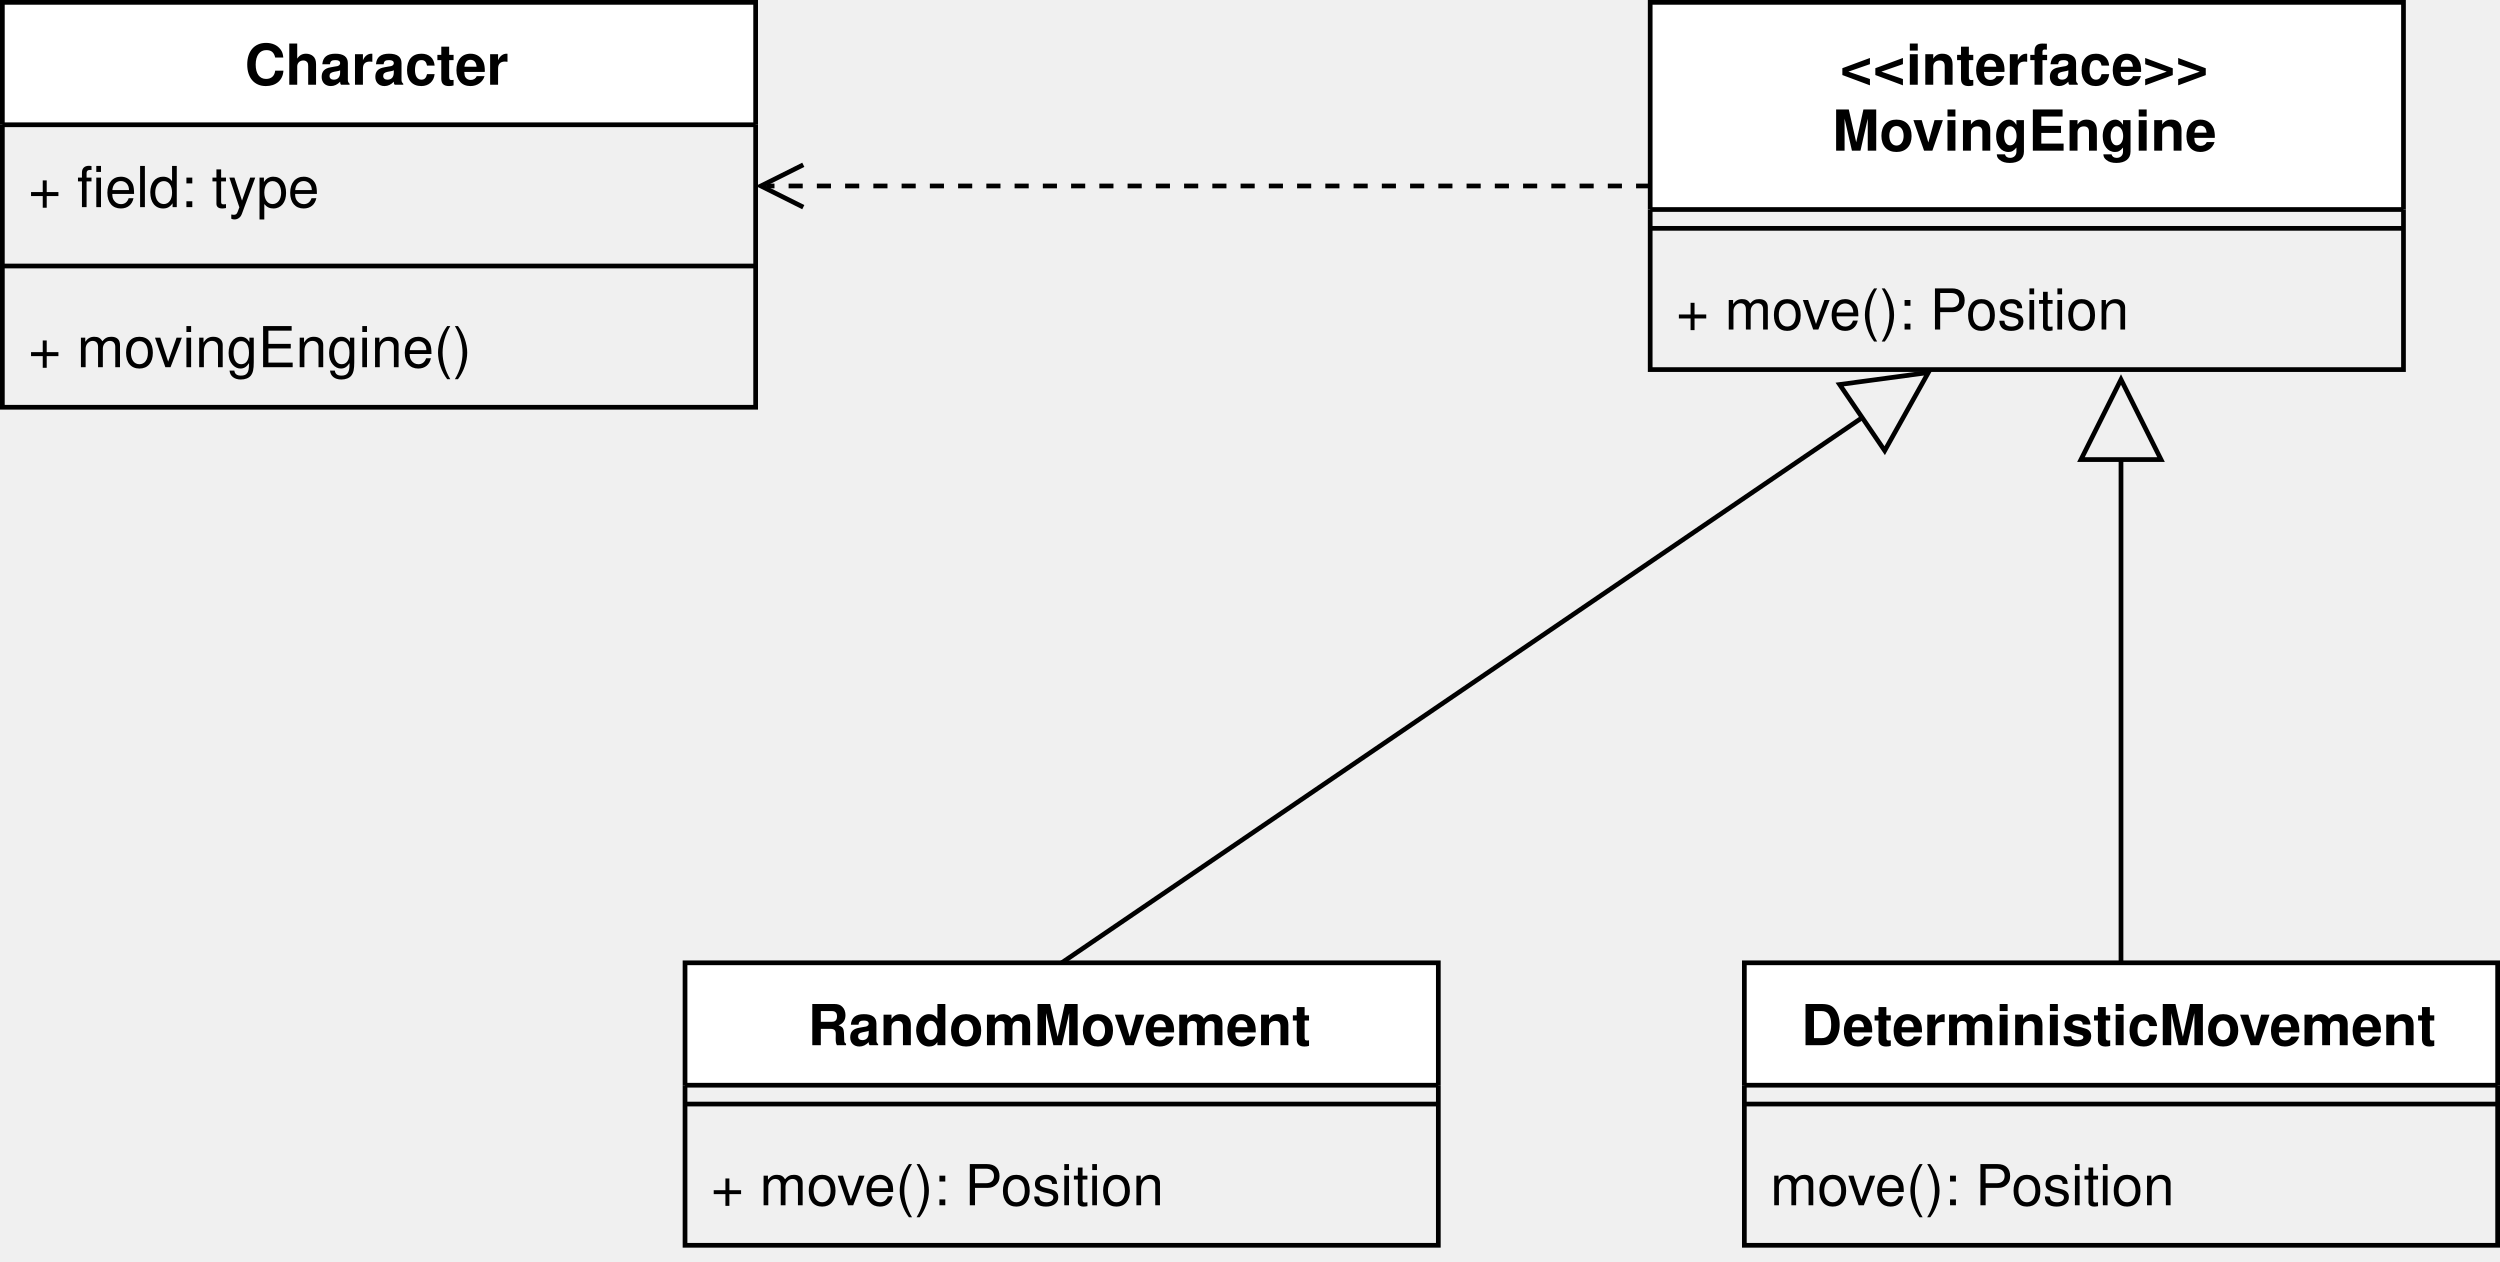
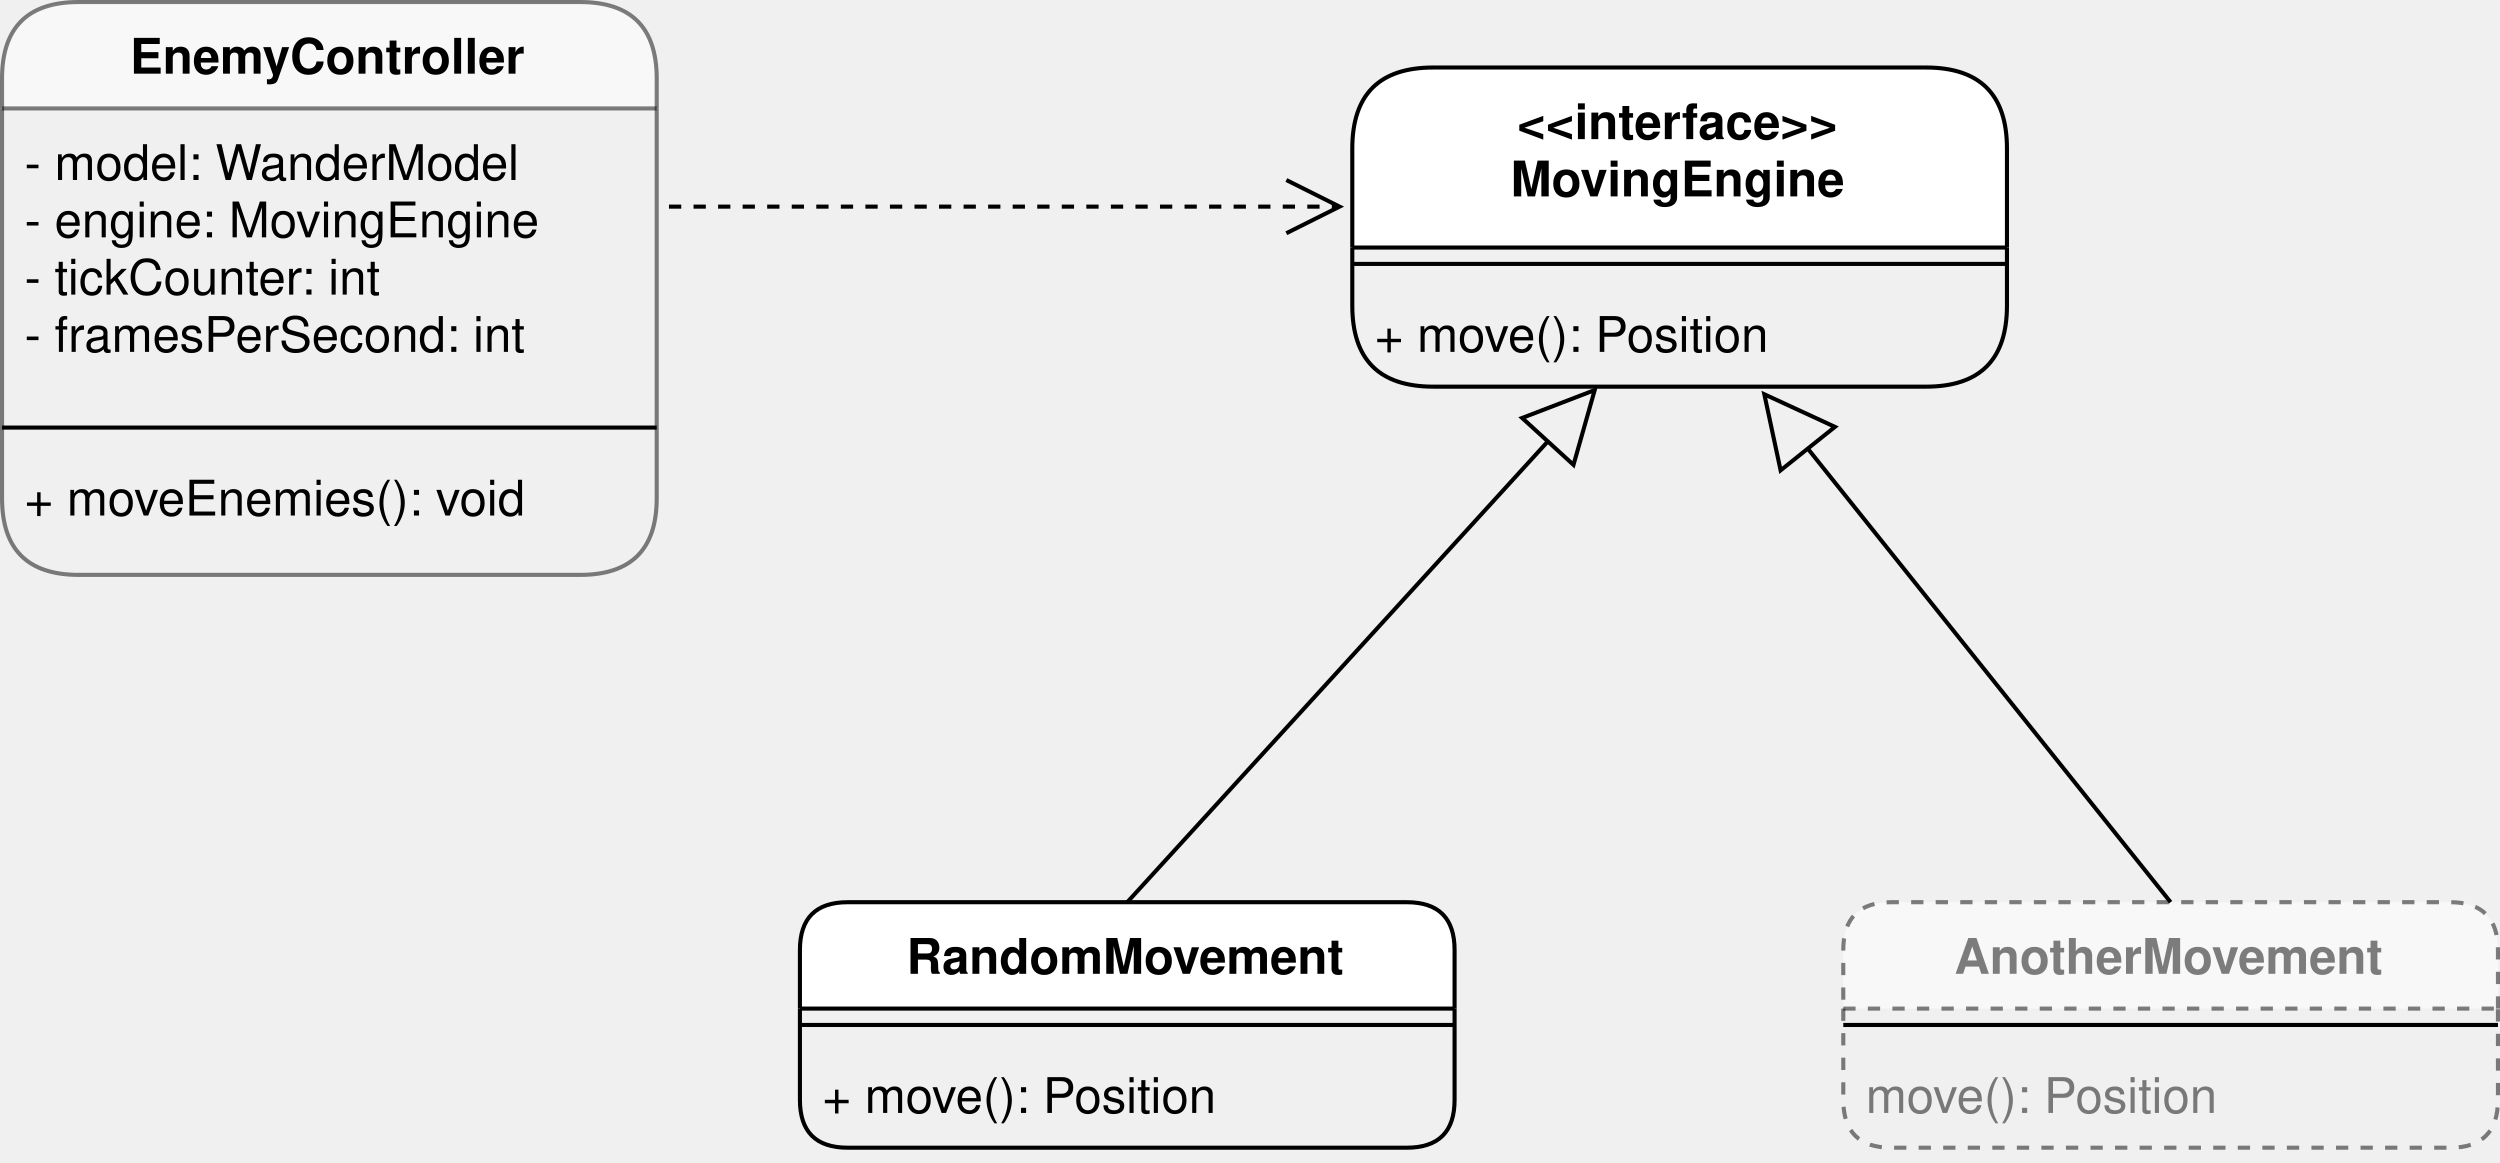
- <svg xmlns="http://www.w3.org/2000/svg" version="1.1" width="531px" height="268px" viewBox="-0.5 -0.5 531 268" content="&lt;mxfile host=&quot;Electron&quot; modified=&quot;2021-05-01T09:38:35.669Z&quot; agent=&quot;5.0 (Windows NT 10.0; Win64; x64) AppleWebKit/537.36 (KHTML, like Gecko) draw.io/14.5.1 Chrome/89.0.439.82 Electron/12.0.1 Safari/537.36&quot; etag=&quot;mYZOqyGulOvIxLK6viQf&quot; version=&quot;14.5.1&quot; type=&quot;device&quot;&gt;&lt;diagram id=&quot;XXxm6Vveg5UFxrlQWN0e&quot; name=&quot;Page-1&quot;&gt;7Vptb+I4EP41SHcfWuUd+rFAd0+6VuLa29vbTyuTmMSqE0eOW15+/Y0Tm7wCORaWroRUCWY8nsTzPDNjuwzsSbz6zFEaPbEA04FlBKuBPR1YlmmMPPiQmnWhGRlKEXISKKNS8UI2WM9U2jcS4KxmKBijgqR1pc+SBPuipkOcs2XdbMFo/akpCnFL8eIj2tZ+JYGI1Cpco9T/gUkY6SebhhqJkTZWiixCAVtWVPbDwJ5wxkTxLV5NMJXB03Ep5n3aMbp9MY4T0WfC978288Vms7Cf6ezpecT/XC6DG+XlHdE3teBJhDjyBebqrcVahyJbkpiiBKTxgiXiRY2YICNKwgS++/AuMNMev2MuCETxXg0IloLWjwgNHtGavck3zgTyX7U0jhgnG3CLqPIJw1woQlhezeJFzgS1AVqOM7CZ6TCYDdUTWtUMH1EmlMJnlKI0I/PtMmLEQ5KMmRAsVkbtKOuQwQrxqqJSUf+MWYwFX4OJHtUMUClguSoFliWhTE/ZRBUy6dxBisPh1nUJM3xRSP8P1K0W6gNrLLODYJke9zLJ1iluMQAWLHJkOHvFE0YZQD1NWEEJQmlDpVlB8ULs5ESWIp8k4WNuM3VKzbMKhFQxmLugefZEJAhwIvFkAglUgCeRShlJRB4pdwx/EM+JcesOXHjxCchmKcOfNOdiwhJYCyI5tBiYscSSHR2g702ew0zQyPcE3joX8HYH8A2MKcmxKzDWJc88CuAYoKK4RPRvCfj0xmyhbrdRtzsQpmiO6YxlRBAm/fPCtoH8pcB1rZ5ZfSZsnR1JHbN3iOtDApUN//b7NadPDLuG+GI57Xbg7tFiycUnkU15gXwo6F6oBvTnwLJNGemnCks+Uud3nF+48zvDIzv/8FxFYnhtAH0rgdsbbYWu41y2AYx2NwBZ+PNt3TZ41zZwWvD7dv+ztYG7w5mNk+BeHolBmlMm6+gYVKrQml4hfiLyuXnYIxHrkgzR4ut/pf7WHrpa8a06OtXltpDWVWmGOYFlygZRKFdEFN5cJX2rjJSepKAd7azHGXvjPt7X0xUO0FZCvA91lUE4qN0JtDHvApljigR5r18bdKGs3M0kpyutwqu3Cscx6i6KVapZ1WN+w5FnHXBURKHlKCfddo3H81AHu0LEZ5QELIYdBo6xeugH2V380vcKlufWke67FfWM3ez8oRpkdl0sXLcX+/Pk5LcH59pfmF23B9cNxs+C3+65vTzbDsNs3zBMZU+PSUIyQOda4E99fLxrtPLLF3jvWuB7Z7jTG++PUuDbtwPX0v4zgL98ae+6Ozjh6fGI417lxOlZ9RPnrWGPjjl17izJh0+QCqCPfIL07Ea3MI48QQ6bbafp6HQnSP/7w/r1a3JPvyzwDfLv6OSfUcf/pFtcrHCrWT7mqgmPK3xlaV4aApRFONCc3HJ3VGWbWWWa4us+nmlmV3m9Zfm+i4wGRY7jpduTllY3C3+Qcfaocb19dyTjbOOAo6MZB2L5C4vCvPydiv3wHw==&lt;/diagram&gt;&lt;/mxfile&gt;" style="background-color: rgb(255, 255, 255);">
+ <svg xmlns="http://www.w3.org/2000/svg" version="1.1" width="611px" height="284px" viewBox="-0.5 -0.5 611 284" content="&lt;mxfile host=&quot;Electron&quot; modified=&quot;2021-05-09T14:28:54.192Z&quot; agent=&quot;5.0 (Windows NT 10.0; Win64; x64) AppleWebKit/537.36 (KHTML, like Gecko) draw.io/14.5.1 Chrome/89.0.439.82 Electron/12.0.1 Safari/537.36&quot; version=&quot;14.5.1&quot; etag=&quot;nb-JPyfRI8pGzl8lf2gy&quot; type=&quot;device&quot;&gt;&lt;diagram id=&quot;3HXkzM-NfFInWOQ507_P&quot;&gt;7Vptb6M4EP41SHcftgIbSPqxSbp3H1pdtTlpbz+64ASrBkfGedtff2MwL4Z0w2VRrrpLVal4PB6YeR5mxqYOnqeH3yTZJM8iptxBbnxw8MJByPMRcvSvGx9LybQSrCWLjVIjWLLv1AhdI92ymOaWohKCK7axhZHIMhopS0akFHtbbSW4fdcNWdOeYBkR3pd+ZbFKjBeB28h/p2ydVHf2XDOTkkrZCPKExGLfEuFHB8+lEKq8Sg9zynXwqriU6z6/M1s/mKSZGrLAxH1H+Nb45qCQw9JZ9ZdlisoViSgI1mai+usgDJDg2bPYsWz9mK1ZRo1f6lgFK9+zlBOYwLOVyNTSzHgwJpytM7iOqL4JCHZUKgZxfjATSmxAGiWMx0/kKLbap1yR6K0azRIh2XcwS7ixCdNSGcr4vqWx1CtBrB9Z0hx0XqpAeR3RMzlYik8kV0YQCc7JJmevtRspkeD5TCgl0mqV2GYxjY2CCTI4Rw/vAuXV8MN7Q0VKlTyCilngVxQyrwwKwnK8bwjohUYnaZFvMjW8N5xf16YbWsCFYcZpluATLOmgzFmBcK6keKtfCu37inE+F1wAvItMFEoV7Jyu1AnQUxbHvDC2IRHw6k9NgsUnr5E8FQsXuJF8MQ7jIvaKKFLCo7Hg5JXyF5EzxYS2L0vd2UYAt4uoBDMnWBQSqeYiAycIK2ChAPue5moohug0hgYzoOMgyEZAzD+B2EwnILGjv/zq4Ae4rkPSxRI8VDWWHez+OZzlO2wj5/eR0yJ4OLniRT5MgAQ0O4GmjdoMwjd37wKNH5rD2GvG14A0QMMgReHPYxqcfwtpFj/o+gajVy50spuByGRDLyyHn5m+RRHMRKVV3gSH5fEvLb/Dk6ASfGvPLqqcWI6O7dELlQw80lm8FB6YKq0FZvStNdNY0oPKUOkOjTvFNxdbGRmRCSPk+DVVFtUHpNJTIEnKiWI7+46nUDLmXjT9Wmk5tNOy77u2ifLhzap2Ie4YCtEZQ6XLPUMFaWofB/Eo7PHoC8likUIVpyk15j9IBUfhf6aCozCwEa6ocy53hO77rByaOya3Cj4Mw/CH6R4NbLpGqODTWwW/CqR4YFM2RgW/72H6kAmVUHlLve3UG5M8qTOv0CRTGqxAz2lm/2GLRs/UQbcWXzNTV2cct1R9DsT7j5KqPa8H2S1Lt9A88c6OAPA1E7d36pxsxL3XBZul1n4tRPZ+7c7F00v2bM75/ZepYB9m/xXiTqp2L9x/Te7PGBpv/+X1j9MeM5oe4fWBTMA54HFrA3p50UHYLX76PYHdABAZVY/uj9MPTDpHr/7AdsDr7uEvSj39o7xPxTZAf1Qp6stX2L3rFrL4ylKfyWslWp7IF1r2Gb2lBnR5m0MMC/5o3YLjlspKkpTmkDCWNBJZ3FL7n9a0YbTCo7QoE38EGg04Pby1lQNAq7/lXaOx7B/VNYcAumYwmldd5k7Aqtvb+DPATocBi9EIyA44kGs1lGJTRLDVT6LuPrnVTr7Tx/07HRrC2K6e9xd2aPh++mNDF3doMGy+uJfqzf8t4Me/AQ==&lt;/diagram&gt;&lt;/mxfile&gt;" style="background-color: rgb(255, 255, 255);">
  <defs>
-     <clipPath id="mx-clip-4-31-152-26-0">
-       <rect x="4" y="31" width="152" height="26" />
+     <clipPath id="mx-clip-334-73-152-26-0">
+       <rect x="334" y="73" width="152" height="26" />
    </clipPath>
-     <clipPath id="mx-clip-4-65-152-26-0">
-       <rect x="4" y="65" width="152" height="26" />
+     <clipPath id="mx-clip-199-259-152-26-0">
+       <rect x="199" y="259" width="152" height="26" />
    </clipPath>
-     <clipPath id="mx-clip-354-57-152-26-0">
-       <rect x="354" y="57" width="152" height="26" />
+     <clipPath id="mx-clip-454-259-152-26-0">
+       <rect x="454" y="259" width="152" height="26" />
    </clipPath>
-     <clipPath id="mx-clip-149-243-152-26-0">
-       <rect x="149" y="243" width="152" height="26" />
+     <clipPath id="mx-clip-4-31-152-74-0">
+       <rect x="4" y="31" width="152" height="74" />
    </clipPath>
-     <clipPath id="mx-clip-374-243-152-26-0">
-       <rect x="374" y="243" width="152" height="26" />
+     <clipPath id="mx-clip-4-113-152-32-0">
+       <rect x="4" y="113" width="152" height="32" />
    </clipPath>
  </defs>
  <g>
-     <path d="M 0 26 L 0 0 L 160 0 L 160 26" fill="#ffffff" stroke="#000000" stroke-miterlimit="10" pointer-events="all" />
-     <path d="M 0 26 L 0 86 L 160 86 L 160 26" fill="none" stroke="#000000" stroke-miterlimit="10" pointer-events="none" />
-     <path d="M 0 26 L 160 26" fill="none" stroke="#000000" stroke-miterlimit="10" pointer-events="none" />
+     <path d="M 490 60 L 490 35.8 Q 490 16 470.2 16 L 349.8 16 Q 330 16 330 35.8 L 330 60" fill="#ffffff" stroke="#000000" stroke-miterlimit="10" pointer-events="all" />
+     <path d="M 330 60 L 330 74.2 Q 330 94 349.8 94 L 470.2 94 Q 490 94 490 74.2 L 490 60" fill="none" stroke="#000000" stroke-miterlimit="10" pointer-events="none" />
+     <path d="M 330 60 L 490 60" fill="none" stroke="#000000" stroke-miterlimit="10" pointer-events="none" />
    <g fill="#000000" font-family="Helvetica" font-weight="bold" pointer-events="none" text-anchor="middle" font-size="12px">
-       <text x="79.5" y="17.5">Character</text>
+       <text x="409.5" y="33.5">&lt;&lt;interface&gt;&gt;</text>
+       <text x="409.5" y="47.5">MovingEngine</text>
    </g>
-     <g fill="#000000" font-family="Helvetica" pointer-events="none" clip-path="url(#mx-clip-4-31-152-26-0)" font-size="12px">
-       <text x="5.5" y="43.5">+ field: type</text>
+     <path d="M 330 64 L 490 64" fill="none" stroke="#000000" stroke-miterlimit="10" pointer-events="none" />
+     <g fill="#000000" font-family="Helvetica" pointer-events="none" clip-path="url(#mx-clip-334-73-152-26-0)" font-size="12px">
+       <text x="335.5" y="85.5">+ move(): Position</text>
    </g>
-     <path d="M 0 56 L 160 56" fill="none" stroke="#000000" stroke-miterlimit="10" pointer-events="none" />
-     <g fill="#000000" font-family="Helvetica" pointer-events="none" clip-path="url(#mx-clip-4-65-152-26-0)" font-size="12px">
-       <text x="5.5" y="77.5">+ movingEngine()</text>
+     <path d="M 275 220 L 377.79 107.38" fill="none" stroke="#000000" stroke-miterlimit="10" pointer-events="none" />
+     <path d="M 389.25 94.83 L 384.06 113.11 L 371.51 101.65 Z" fill="none" stroke="#000000" stroke-miterlimit="10" pointer-events="none" />
+     <path d="M 355 246 L 355 231.7 Q 355 220 343.3 220 L 206.7 220 Q 195 220 195 231.7 L 195 246" fill="#ffffff" stroke="#000000" stroke-miterlimit="10" pointer-events="none" />
+     <path d="M 195 246 L 195 268.3 Q 195 280 206.7 280 L 343.3 280 Q 355 280 355 268.3 L 355 246" fill="none" stroke="#000000" stroke-miterlimit="10" pointer-events="none" />
+     <path d="M 195 246 L 355 246" fill="none" stroke="#000000" stroke-miterlimit="10" pointer-events="none" />
+     <g fill="#000000" font-family="Helvetica" font-weight="bold" pointer-events="none" text-anchor="middle" font-size="12px">
+       <text x="274.5" y="237.5">RandomMovement</text>
    </g>
-     <path d="M 350 44 L 350 0 L 510 0 L 510 44" fill="#ffffff" stroke="#000000" stroke-miterlimit="10" pointer-events="none" />
-     <path d="M 350 44 L 350 78 L 510 78 L 510 44" fill="none" stroke="#000000" stroke-miterlimit="10" pointer-events="none" />
-     <path d="M 350 44 L 510 44" fill="none" stroke="#000000" stroke-miterlimit="10" pointer-events="none" />
+     <path d="M 195 250 L 355 250" fill="none" stroke="#000000" stroke-miterlimit="10" pointer-events="none" />
+     <g fill="#000000" font-family="Helvetica" pointer-events="none" clip-path="url(#mx-clip-199-259-152-26-0)" font-size="12px">
+       <text x="200.5" y="271.5">+ move(): Position</text>
+     </g>
+     <path d="M 610 246 L 610 231.7 Q 610 220 598.3 220 L 461.7 220 Q 450 220 450 231.7 L 450 246" fill-opacity="0.5" fill="#ffffff" stroke="#000000" stroke-opacity="0.5" stroke-miterlimit="10" stroke-dasharray="3 3" pointer-events="none" />
+     <path d="M 450 246 L 450 268.3 Q 450 280 461.7 280 L 598.3 280 Q 610 280 610 268.3 L 610 246" fill="none" stroke="#000000" stroke-opacity="0.5" stroke-miterlimit="10" stroke-dasharray="3 3" pointer-events="none" />
+     <path d="M 450 246 L 610 246" fill="none" stroke="#000000" stroke-opacity="0.5" stroke-miterlimit="10" stroke-dasharray="3 3" pointer-events="none" />
+     <g fill="#000000" font-family="Helvetica" font-weight="bold" pointer-events="none" text-anchor="middle" font-size="12px" opacity="0.5">
+       <text x="529.5" y="237.5">AnotherMovement</text>
+     </g>
+     <path d="M 450 250 L 610 250" fill="none" stroke="#000000" stroke-miterlimit="10" pointer-events="none" />
+     <g fill="#000000" font-family="Helvetica" pointer-events="none" clip-path="url(#mx-clip-454-259-152-26-0)" font-size="12px" opacity="0.5">
+       <text x="455.5" y="271.5">move(): Position</text>
+     </g>
+     <path d="M 530 220 L 441.32 109.14" fill="none" stroke="#000000" stroke-miterlimit="10" pointer-events="none" />
+     <path d="M 430.7 95.86 L 447.96 103.83 L 434.68 114.45 Z" fill="none" stroke="#000000" stroke-miterlimit="10" pointer-events="none" />
+     <path d="M 160 26 L 160 18.72 Q 160 0 141.28 0 L 18.72 0 Q 0 0 0 18.72 L 0 26" fill-opacity="0.5" fill="#ffffff" stroke="#000000" stroke-opacity="0.5" stroke-miterlimit="10" pointer-events="none" />
+     <path d="M 0 26 L 0 121.28 Q 0 140 18.72 140 L 141.28 140 Q 160 140 160 121.28 L 160 26" fill="none" stroke="#000000" stroke-opacity="0.5" stroke-miterlimit="10" pointer-events="none" />
+     <path d="M 0 26 L 160 26" fill="none" stroke="#000000" stroke-opacity="0.5" stroke-miterlimit="10" pointer-events="none" />
    <g fill="#000000" font-family="Helvetica" font-weight="bold" pointer-events="none" text-anchor="middle" font-size="12px">
-       <text x="429.5" y="17.5">&lt;&lt;interface&gt;&gt;</text>
-       <text x="429.5" y="31.5">MovingEngine</text>
+       <text x="79.5" y="17.5">EnemyController</text>
    </g>
-     <path d="M 350 48 L 510 48" fill="none" stroke="#000000" stroke-miterlimit="10" pointer-events="none" />
-     <g fill="#000000" font-family="Helvetica" pointer-events="none" clip-path="url(#mx-clip-354-57-152-26-0)" font-size="12px">
-       <text x="355.5" y="69.5">+ move(): Position</text>
+     <g fill="#000000" font-family="Helvetica" pointer-events="none" clip-path="url(#mx-clip-4-31-152-74-0)" font-size="12px">
+       <text x="5.5" y="43.5">- model: WanderModel</text>
+       <text x="5.5" y="57.5">- engine: MovingEngine</text>
+       <text x="5.5" y="71.5">- tickCounter: int</text>
+       <text x="5.5" y="85.5">- framesPerSecond: int</text>
    </g>
-     <path d="M 225 204 L 395.03 88.2" fill="none" stroke="#000000" stroke-miterlimit="10" pointer-events="none" />
-     <path d="M 409.08 78.63 L 399.81 95.22 L 390.24 81.17 Z" fill="none" stroke="#000000" stroke-miterlimit="10" pointer-events="none" />
-     <path d="M 145 230 L 145 204 L 305 204 L 305 230" fill="#ffffff" stroke="#000000" stroke-miterlimit="10" pointer-events="none" />
-     <path d="M 145 230 L 145 264 L 305 264 L 305 230" fill="none" stroke="#000000" stroke-miterlimit="10" pointer-events="none" />
-     <path d="M 145 230 L 305 230" fill="none" stroke="#000000" stroke-miterlimit="10" pointer-events="none" />
-     <g fill="#000000" font-family="Helvetica" font-weight="bold" pointer-events="none" text-anchor="middle" font-size="12px">
-       <text x="224.5" y="221.5">RandomMovement</text>
+     <path d="M 0 104 L 160 104" fill="none" stroke="#000000" stroke-miterlimit="10" pointer-events="none" />
+     <g fill="#000000" font-family="Helvetica" pointer-events="none" clip-path="url(#mx-clip-4-113-152-32-0)" font-size="12px">
+       <text x="5.5" y="125.5">+ moveEnemies(): void</text>
    </g>
-     <path d="M 145 234 L 305 234" fill="none" stroke="#000000" stroke-miterlimit="10" pointer-events="none" />
-     <g fill="#000000" font-family="Helvetica" pointer-events="none" clip-path="url(#mx-clip-149-243-152-26-0)" font-size="12px">
-       <text x="150.5" y="255.5">+ move(): Position</text>
-     </g>
-     <path d="M 370 230 L 370 204 L 530 204 L 530 230" fill="#ffffff" stroke="#000000" stroke-miterlimit="10" pointer-events="none" />
-     <path d="M 370 230 L 370 264 L 530 264 L 530 230" fill="none" stroke="#000000" stroke-miterlimit="10" pointer-events="none" />
-     <path d="M 370 230 L 530 230" fill="none" stroke="#000000" stroke-miterlimit="10" pointer-events="none" />
-     <g fill="#000000" font-family="Helvetica" font-weight="bold" pointer-events="none" text-anchor="middle" font-size="12px">
-       <text x="449.5" y="221.5">DeterministicMovement</text>
-     </g>
-     <path d="M 370 234 L 530 234" fill="none" stroke="#000000" stroke-miterlimit="10" pointer-events="none" />
-     <g fill="#000000" font-family="Helvetica" pointer-events="none" clip-path="url(#mx-clip-374-243-152-26-0)" font-size="12px">
-       <text x="375.5" y="255.5">move(): Position</text>
-     </g>
-     <path d="M 450 204 L 450 97.11" fill="none" stroke="#000000" stroke-miterlimit="10" pointer-events="none" />
-     <path d="M 450 80.11 L 458.5 97.11 L 441.5 97.11 Z" fill="none" stroke="#000000" stroke-miterlimit="10" pointer-events="none" />
-     <path d="M 350 39 L 162.24 39" fill="none" stroke="#000000" stroke-miterlimit="10" stroke-dasharray="3 3" pointer-events="none" />
-     <path d="M 170.12 34.5 L 161.12 39 L 170.12 43.5" fill="none" stroke="#000000" stroke-miterlimit="10" pointer-events="none" />
+     <path d="M 163 50 L 325.76 50" fill="none" stroke="#000000" stroke-miterlimit="10" stroke-dasharray="3 3" pointer-events="none" />
+     <path d="M 313.88 56.5 L 326.88 50 L 313.88 43.5" fill="none" stroke="#000000" stroke-miterlimit="10" pointer-events="none" />
  </g>
</svg>
